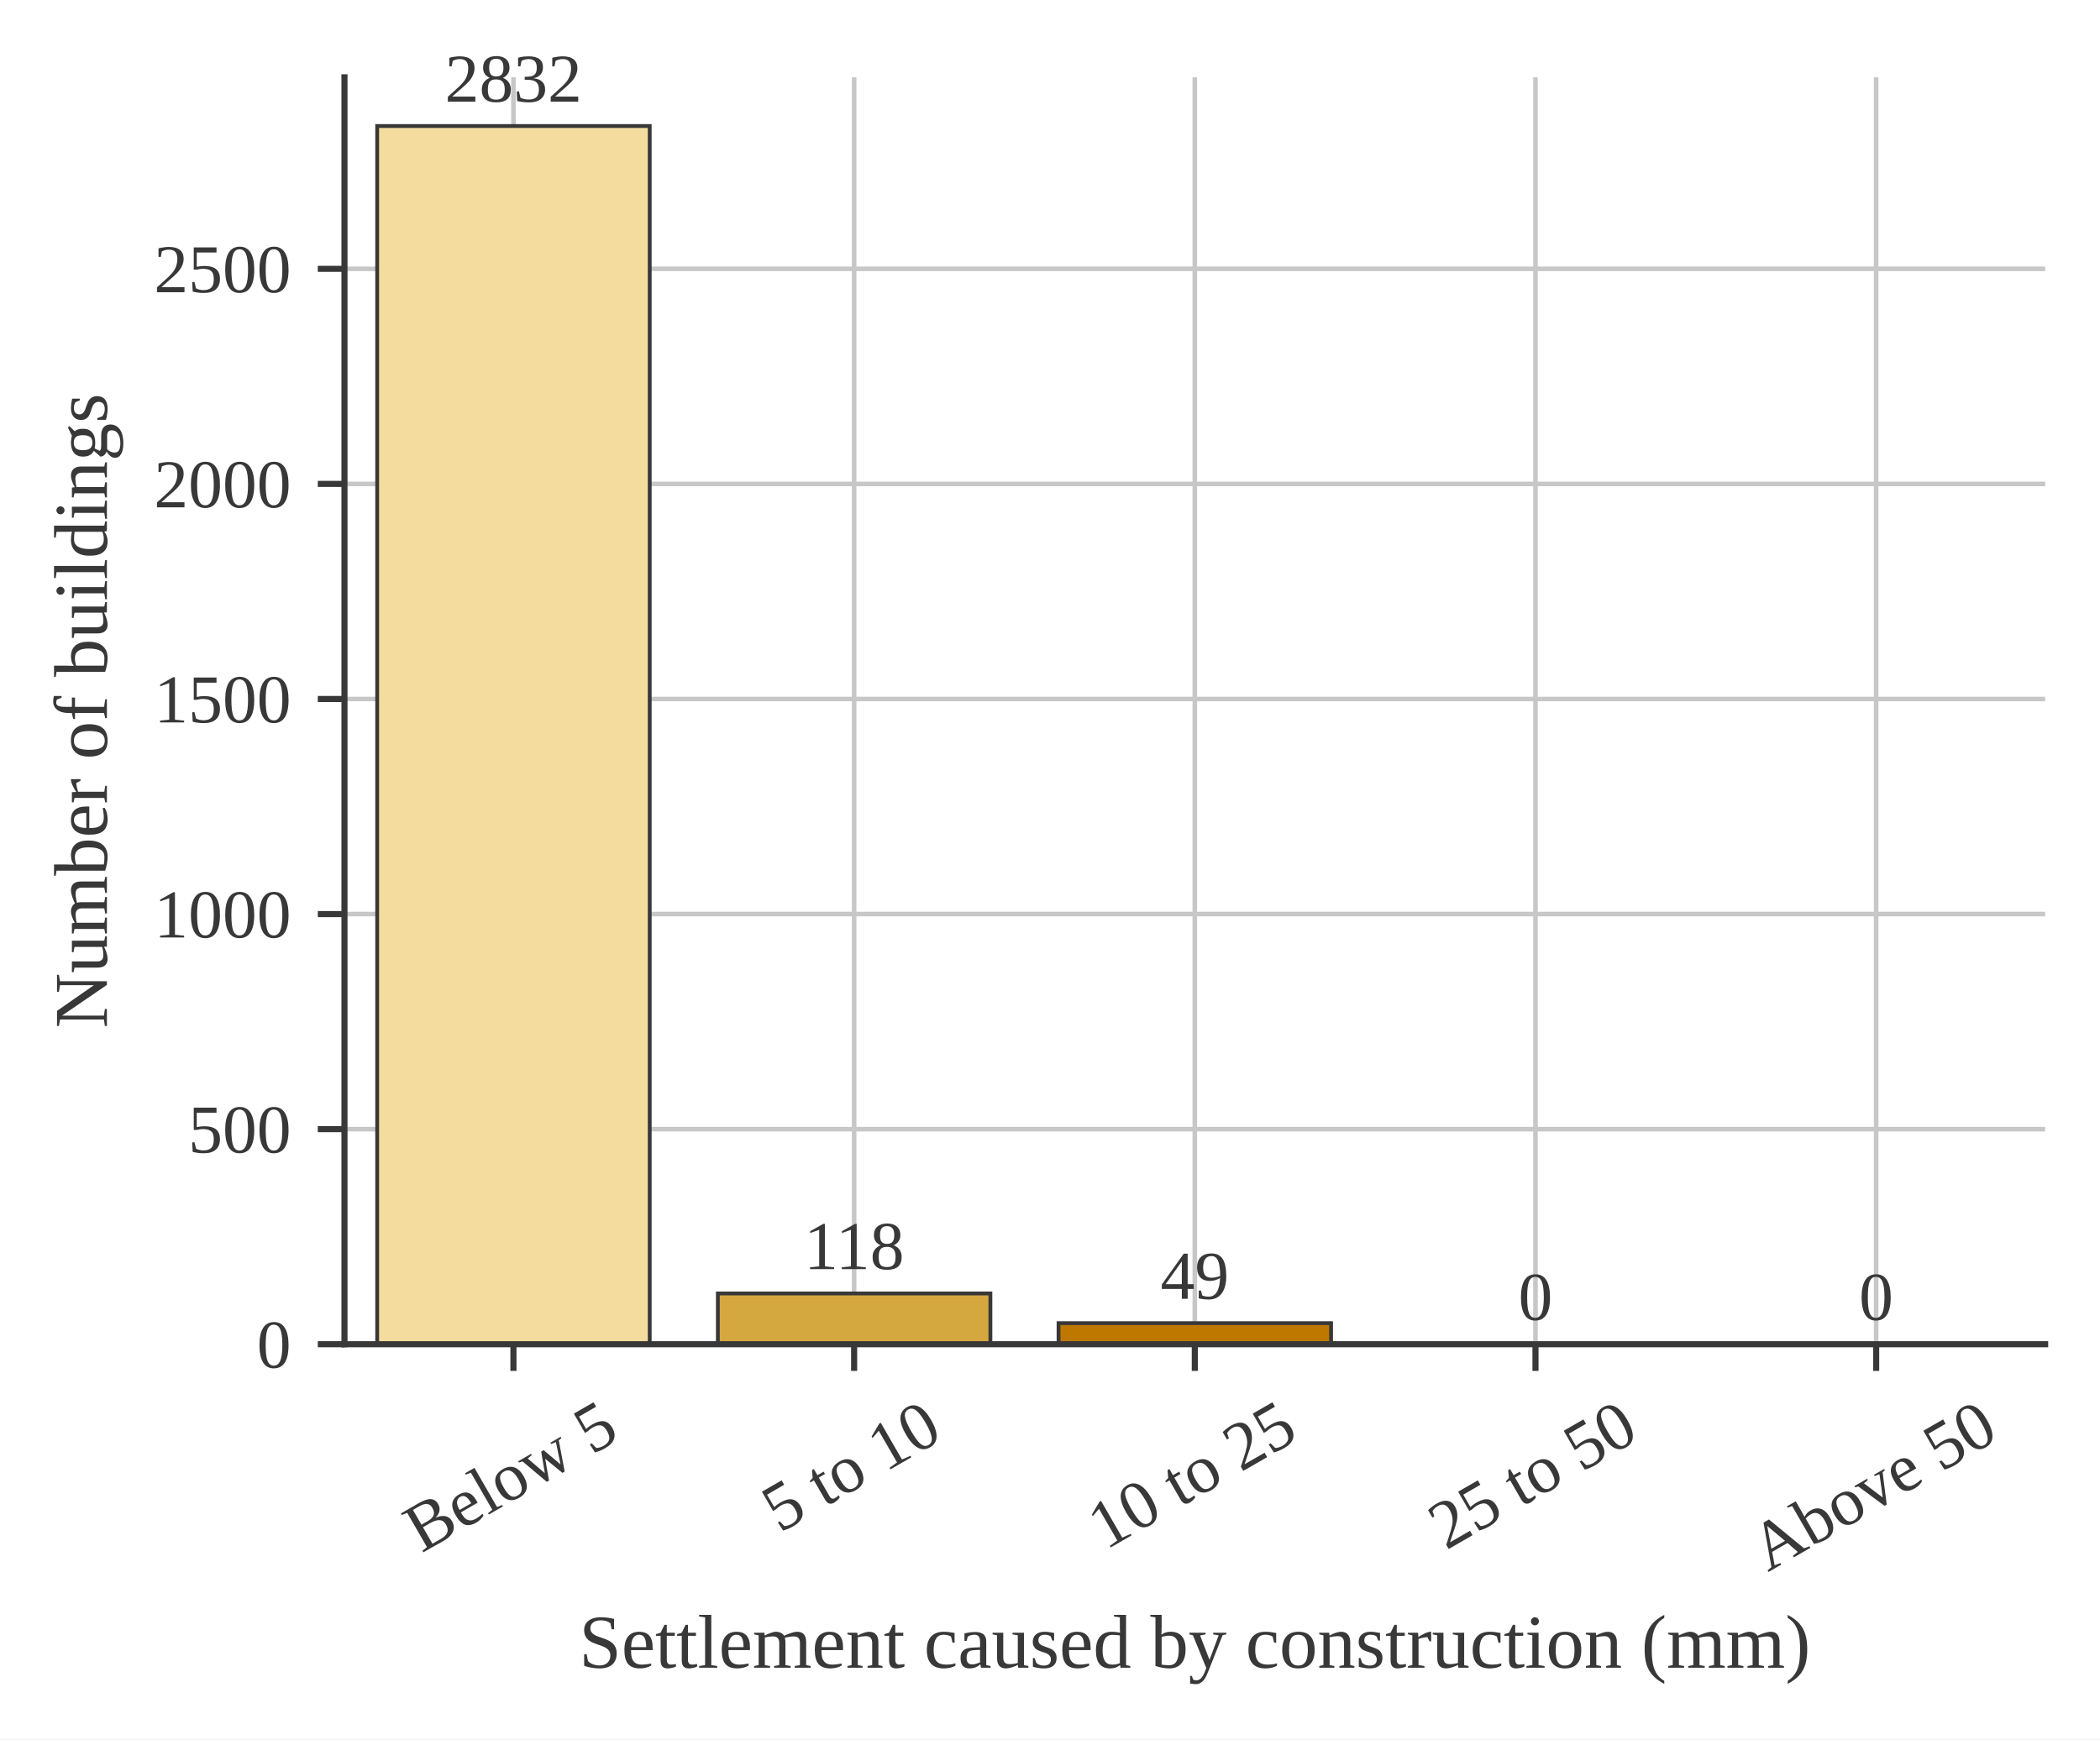
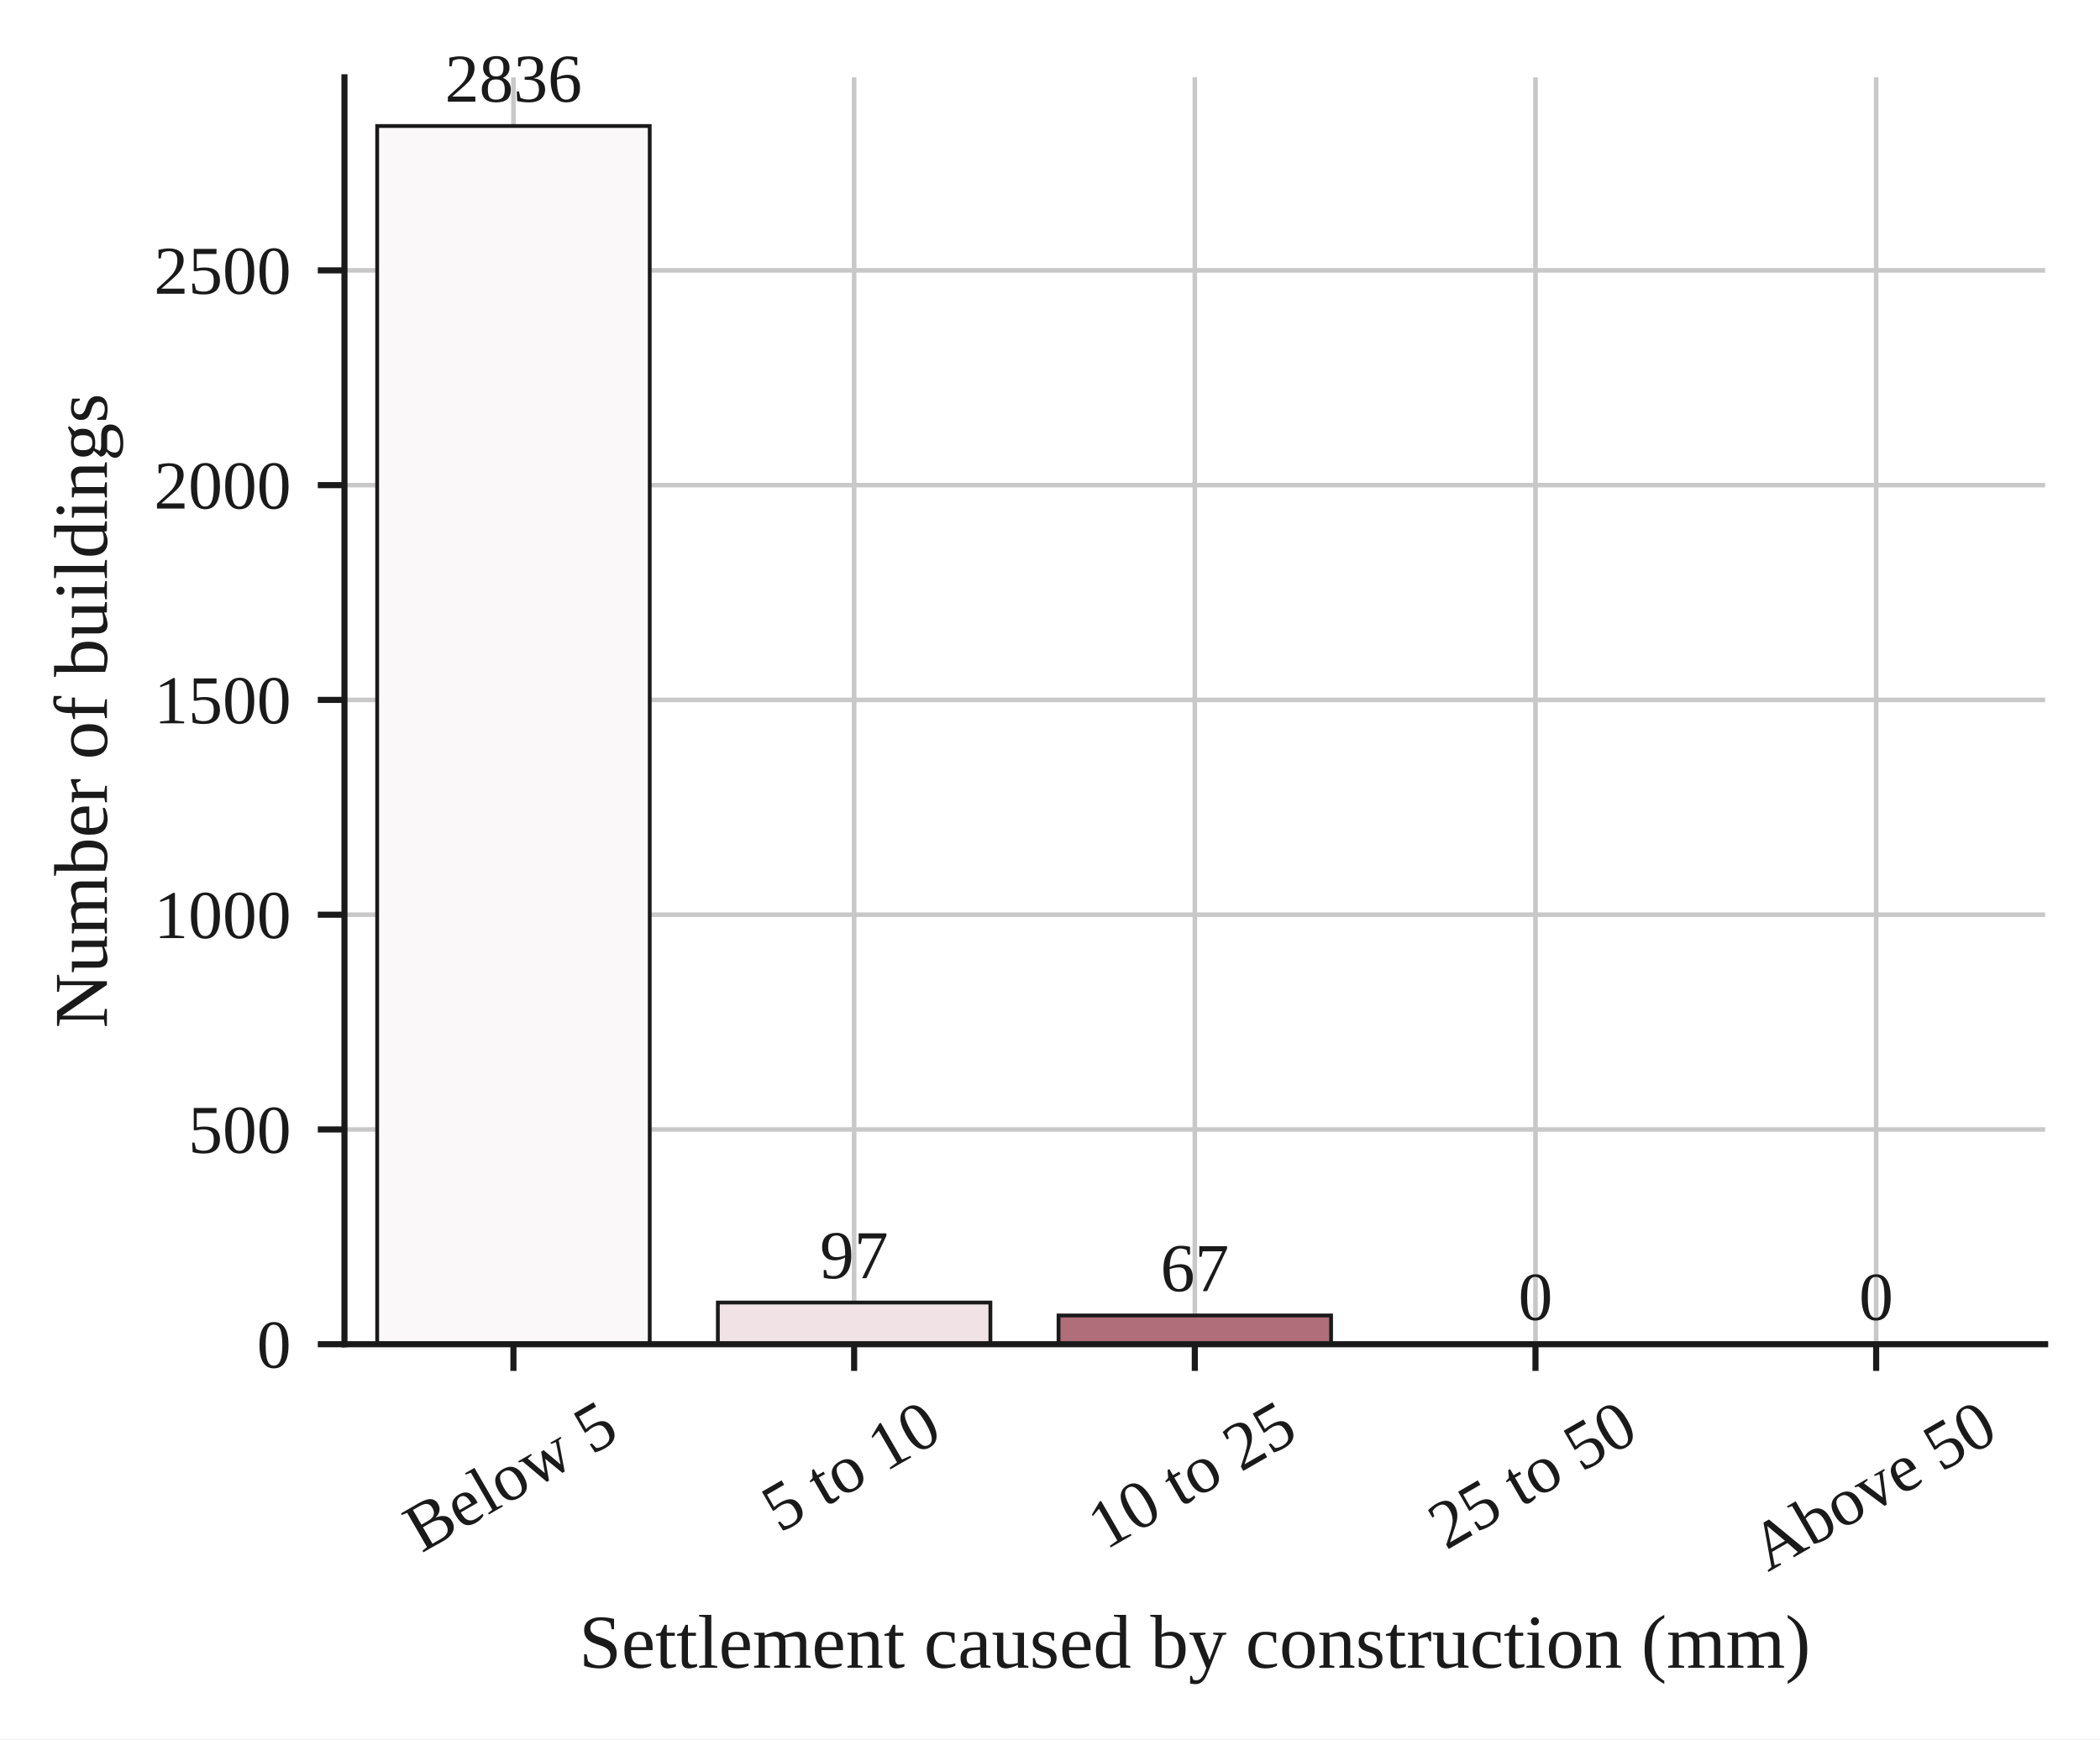
<svg xmlns="http://www.w3.org/2000/svg" xmlns:xlink="http://www.w3.org/1999/xlink" width="275.609pt" height="228.315pt" viewBox="0 0 275.609 228.315" version="1.1">
  <defs>
    <style type="text/css">*{stroke-linejoin: round; stroke-linecap: butt}</style>
  </defs>
  <g id="figure_1">
    <g id="patch_1">
      <path d="M 0 228.315  L 275.609 228.315  L 275.609 0  L 0 0  z " style="fill: #ffffff" />
    </g>
    <g id="axes_1">
      <g id="patch_2">
        <path d="M 45.209 176.468  L 268.409 176.468  L 268.409 10.148  L 45.209 10.148  z " style="fill: #ffffff" />
      </g>
      <g id="matplotlib.axis_1">
        <g id="xtick_1">
          <g id="line2d_1">
-             <path d="M 67.386 176.468  L 67.386 10.148  " clip-path="url(#p0a0669985c)" style="fill: none; stroke: #c7c7c7; stroke-width: 0.6; stroke-linecap: square" />
+             <path d="M 67.386 176.468  L 67.386 10.148  " clip-path="url(#p54c493c71e)" style="fill: none; stroke: #c8c8c8; stroke-width: 0.6; stroke-linecap: square" />
          </g>
          <g id="line2d_2">
            <defs>
-               <path id="mef8fcf77b5" d="M 0 0  L 0 3.5  " style="stroke: #383838; stroke-width: 0.8" />
+               <path id="md1378b652f" d="M 0 0  L 0 3.5  " style="stroke: #1a1a1a; stroke-width: 0.8" />
            </defs>
            <g>
-               <use xlink:href="#mef8fcf77b5" x="67.386" y="176.468" style="fill: #383838; stroke: #383838; stroke-width: 0.8" />
+               <use xlink:href="#md1378b652f" x="67.386" y="176.468" style="fill: #1a1a1a; stroke: #1a1a1a; stroke-width: 0.8" />
            </g>
          </g>
          <g id="text_1">
-             <text style="font-size: 9px; font-family: 'STIXGeneral', 'Times New Roman', 'Times', 'Nimbus Roman', 'DejaVu Serif', serif; fill: #383838" transform="translate(55.33609 203.9164) rotate(-30)">Below 5</text>
+             <text style="font-size: 9px; font-family: 'STIXGeneral', 'Times New Roman', 'Times', 'Nimbus Roman', 'DejaVu Serif', serif; fill: #1a1a1a" transform="translate(55.33609 203.9164) rotate(-30)">Below 5</text>
          </g>
        </g>
        <g id="xtick_2">
          <g id="line2d_3">
-             <path d="M 112.098 176.468  L 112.098 10.148  " clip-path="url(#p0a0669985c)" style="fill: none; stroke: #c7c7c7; stroke-width: 0.6; stroke-linecap: square" />
+             <path d="M 112.098 176.468  L 112.098 10.148  " clip-path="url(#p54c493c71e)" style="fill: none; stroke: #c8c8c8; stroke-width: 0.6; stroke-linecap: square" />
          </g>
          <g id="line2d_4">
            <g>
-               <use xlink:href="#mef8fcf77b5" x="112.098" y="176.468" style="fill: #383838; stroke: #383838; stroke-width: 0.8" />
+               <use xlink:href="#md1378b652f" x="112.098" y="176.468" style="fill: #1a1a1a; stroke: #1a1a1a; stroke-width: 0.8" />
            </g>
          </g>
          <g id="text_2">
-             <text style="font-size: 9px; font-family: 'STIXGeneral', 'Times New Roman', 'Times', 'Nimbus Roman', 'DejaVu Serif', serif; fill: #383838" transform="translate(102.3201 201.2923) rotate(-30)">5 to 10</text>
+             <text style="font-size: 9px; font-family: 'STIXGeneral', 'Times New Roman', 'Times', 'Nimbus Roman', 'DejaVu Serif', serif; fill: #1a1a1a" transform="translate(102.3201 201.2923) rotate(-30)">5 to 10</text>
          </g>
        </g>
        <g id="xtick_3">
          <g id="line2d_5">
-             <path d="M 156.809 176.468  L 156.809 10.148  " clip-path="url(#p0a0669985c)" style="fill: none; stroke: #c7c7c7; stroke-width: 0.6; stroke-linecap: square" />
+             <path d="M 156.809 176.468  L 156.809 10.148  " clip-path="url(#p54c493c71e)" style="fill: none; stroke: #c8c8c8; stroke-width: 0.6; stroke-linecap: square" />
          </g>
          <g id="line2d_6">
            <g>
-               <use xlink:href="#mef8fcf77b5" x="156.809" y="176.468" style="fill: #383838; stroke: #383838; stroke-width: 0.8" />
+               <use xlink:href="#md1378b652f" x="156.809" y="176.468" style="fill: #1a1a1a; stroke: #1a1a1a; stroke-width: 0.8" />
            </g>
          </g>
          <g id="text_3">
-             <text style="font-size: 9px; font-family: 'STIXGeneral', 'Times New Roman', 'Times', 'Nimbus Roman', 'DejaVu Serif', serif; fill: #383838" transform="translate(145.0831 203.5423) rotate(-30)">10 to 25</text>
+             <text style="font-size: 9px; font-family: 'STIXGeneral', 'Times New Roman', 'Times', 'Nimbus Roman', 'DejaVu Serif', serif; fill: #1a1a1a" transform="translate(145.0831 203.5423) rotate(-30)">10 to 25</text>
          </g>
        </g>
        <g id="xtick_4">
          <g id="line2d_7">
-             <path d="M 201.521 176.468  L 201.521 10.148  " clip-path="url(#p0a0669985c)" style="fill: none; stroke: #c7c7c7; stroke-width: 0.6; stroke-linecap: square" />
+             <path d="M 201.521 176.468  L 201.521 10.148  " clip-path="url(#p54c493c71e)" style="fill: none; stroke: #c8c8c8; stroke-width: 0.6; stroke-linecap: square" />
          </g>
          <g id="line2d_8">
            <g>
-               <use xlink:href="#mef8fcf77b5" x="201.521" y="176.468" style="fill: #383838; stroke: #383838; stroke-width: 0.8" />
+               <use xlink:href="#md1378b652f" x="201.521" y="176.468" style="fill: #1a1a1a; stroke: #1a1a1a; stroke-width: 0.8" />
            </g>
          </g>
          <g id="text_4">
-             <text style="font-size: 9px; font-family: 'STIXGeneral', 'Times New Roman', 'Times', 'Nimbus Roman', 'DejaVu Serif', serif; fill: #383838" transform="translate(189.7947 203.5423) rotate(-30)">25 to 50</text>
+             <text style="font-size: 9px; font-family: 'STIXGeneral', 'Times New Roman', 'Times', 'Nimbus Roman', 'DejaVu Serif', serif; fill: #1a1a1a" transform="translate(189.7947 203.5423) rotate(-30)">25 to 50</text>
          </g>
        </g>
        <g id="xtick_5">
          <g id="line2d_9">
-             <path d="M 246.232 176.468  L 246.232 10.148  " clip-path="url(#p0a0669985c)" style="fill: none; stroke: #c7c7c7; stroke-width: 0.6; stroke-linecap: square" />
+             <path d="M 246.232 176.468  L 246.232 10.148  " clip-path="url(#p54c493c71e)" style="fill: none; stroke: #c8c8c8; stroke-width: 0.6; stroke-linecap: square" />
          </g>
          <g id="line2d_10">
            <g>
-               <use xlink:href="#mef8fcf77b5" x="246.232" y="176.468" style="fill: #383838; stroke: #383838; stroke-width: 0.8" />
+               <use xlink:href="#md1378b652f" x="246.232" y="176.468" style="fill: #1a1a1a; stroke: #1a1a1a; stroke-width: 0.8" />
            </g>
          </g>
          <g id="text_5">
-             <text style="font-size: 9px; font-family: 'STIXGeneral', 'Times New Roman', 'Times', 'Nimbus Roman', 'DejaVu Serif', serif; fill: #383838" transform="translate(232.0193 206.4139) rotate(-30)">Above 50</text>
+             <text style="font-size: 9px; font-family: 'STIXGeneral', 'Times New Roman', 'Times', 'Nimbus Roman', 'DejaVu Serif', serif; fill: #1a1a1a" transform="translate(232.0193 206.4139) rotate(-30)">Above 50</text>
          </g>
        </g>
        <g id="text_6">
-           <text style="font-size: 10px; font-family: 'STIXGeneral', 'Times New Roman', 'Times', 'Nimbus Roman', 'DejaVu Serif', serif; text-anchor: middle; fill: #383838" x="156.809" y="218.935" transform="rotate(-0 156.8094 218.9352)">Settlement caused by construction (mm)</text>
+           <text style="font-size: 10px; font-family: 'STIXGeneral', 'Times New Roman', 'Times', 'Nimbus Roman', 'DejaVu Serif', serif; text-anchor: middle; fill: #1a1a1a" x="156.809" y="218.935" transform="rotate(-0 156.8094 218.9352)">Settlement caused by construction (mm)</text>
        </g>
      </g>
      <g id="matplotlib.axis_2">
        <g id="ytick_1">
          <g id="line2d_11">
-             <path d="M 45.209 176.468  L 268.409 176.468  " clip-path="url(#p0a0669985c)" style="fill: none; stroke: #c7c7c7; stroke-width: 0.6; stroke-linecap: square" />
+             <path d="M 45.209 176.468  L 268.409 176.468  " clip-path="url(#p54c493c71e)" style="fill: none; stroke: #c8c8c8; stroke-width: 0.6; stroke-linecap: square" />
          </g>
          <g id="line2d_12">
            <defs>
-               <path id="ma655349dd9" d="M 0 0  L -3.5 0  " style="stroke: #383838; stroke-width: 0.8" />
+               <path id="m74c19fd4b7" d="M 0 0  L -3.5 0  " style="stroke: #1a1a1a; stroke-width: 0.8" />
            </defs>
            <g>
-               <use xlink:href="#ma655349dd9" x="45.209" y="176.468" style="fill: #383838; stroke: #383838; stroke-width: 0.8" />
+               <use xlink:href="#m74c19fd4b7" x="45.209" y="176.468" style="fill: #1a1a1a; stroke: #1a1a1a; stroke-width: 0.8" />
            </g>
          </g>
          <g id="text_7">
-             <text style="font-size: 9px; font-family: 'STIXGeneral', 'Times New Roman', 'Times', 'Nimbus Roman', 'DejaVu Serif', serif; text-anchor: end; fill: #383838" x="38.209" y="179.542" transform="rotate(-0 38.20938 179.5416)">0</text>
+             <text style="font-size: 9px; font-family: 'STIXGeneral', 'Times New Roman', 'Times', 'Nimbus Roman', 'DejaVu Serif', serif; text-anchor: end; fill: #1a1a1a" x="38.209" y="179.542" transform="rotate(-0 38.20938 179.5416)">0</text>
          </g>
        </g>
        <g id="ytick_2">
          <g id="line2d_13">
-             <path d="M 45.209 148.233  L 268.409 148.233  " clip-path="url(#p0a0669985c)" style="fill: none; stroke: #c7c7c7; stroke-width: 0.6; stroke-linecap: square" />
+             <path d="M 45.209 148.273  L 268.409 148.273  " clip-path="url(#p54c493c71e)" style="fill: none; stroke: #c8c8c8; stroke-width: 0.6; stroke-linecap: square" />
          </g>
          <g id="line2d_14">
            <g>
-               <use xlink:href="#ma655349dd9" x="45.209" y="148.233" style="fill: #383838; stroke: #383838; stroke-width: 0.8" />
+               <use xlink:href="#m74c19fd4b7" x="45.209" y="148.273" style="fill: #1a1a1a; stroke: #1a1a1a; stroke-width: 0.8" />
            </g>
          </g>
          <g id="text_8">
-             <text style="font-size: 9px; font-family: 'STIXGeneral', 'Times New Roman', 'Times', 'Nimbus Roman', 'DejaVu Serif', serif; text-anchor: end; fill: #383838" x="38.209" y="151.307" transform="rotate(-0 38.20938 151.3066)">500</text>
+             <text style="font-size: 9px; font-family: 'STIXGeneral', 'Times New Roman', 'Times', 'Nimbus Roman', 'DejaVu Serif', serif; text-anchor: end; fill: #1a1a1a" x="38.209" y="151.346" transform="rotate(-0 38.20938 151.3464)">500</text>
          </g>
        </g>
        <g id="ytick_3">
          <g id="line2d_15">
-             <path d="M 45.209 119.998  L 268.409 119.998  " clip-path="url(#p0a0669985c)" style="fill: none; stroke: #c7c7c7; stroke-width: 0.6; stroke-linecap: square" />
+             <path d="M 45.209 120.078  L 268.409 120.078  " clip-path="url(#p54c493c71e)" style="fill: none; stroke: #c8c8c8; stroke-width: 0.6; stroke-linecap: square" />
          </g>
          <g id="line2d_16">
            <g>
-               <use xlink:href="#ma655349dd9" x="45.209" y="119.998" style="fill: #383838; stroke: #383838; stroke-width: 0.8" />
+               <use xlink:href="#m74c19fd4b7" x="45.209" y="120.078" style="fill: #1a1a1a; stroke: #1a1a1a; stroke-width: 0.8" />
            </g>
          </g>
          <g id="text_9">
-             <text style="font-size: 9px; font-family: 'STIXGeneral', 'Times New Roman', 'Times', 'Nimbus Roman', 'DejaVu Serif', serif; text-anchor: end; fill: #383838" x="38.209" y="123.072" transform="rotate(-0 38.20938 123.0716)">1000</text>
+             <text style="font-size: 9px; font-family: 'STIXGeneral', 'Times New Roman', 'Times', 'Nimbus Roman', 'DejaVu Serif', serif; text-anchor: end; fill: #1a1a1a" x="38.209" y="123.151" transform="rotate(-0 38.20938 123.1513)">1000</text>
          </g>
        </g>
        <g id="ytick_4">
          <g id="line2d_17">
-             <path d="M 45.209 91.763  L 268.409 91.763  " clip-path="url(#p0a0669985c)" style="fill: none; stroke: #c7c7c7; stroke-width: 0.6; stroke-linecap: square" />
+             <path d="M 45.209 91.883  L 268.409 91.883  " clip-path="url(#p54c493c71e)" style="fill: none; stroke: #c8c8c8; stroke-width: 0.6; stroke-linecap: square" />
          </g>
          <g id="line2d_18">
            <g>
-               <use xlink:href="#ma655349dd9" x="45.209" y="91.763" style="fill: #383838; stroke: #383838; stroke-width: 0.8" />
+               <use xlink:href="#m74c19fd4b7" x="45.209" y="91.883" style="fill: #1a1a1a; stroke: #1a1a1a; stroke-width: 0.8" />
            </g>
          </g>
          <g id="text_10">
-             <text style="font-size: 9px; font-family: 'STIXGeneral', 'Times New Roman', 'Times', 'Nimbus Roman', 'DejaVu Serif', serif; text-anchor: end; fill: #383838" x="38.209" y="94.837" transform="rotate(-0 38.20938 94.8366)">1500</text>
+             <text style="font-size: 9px; font-family: 'STIXGeneral', 'Times New Roman', 'Times', 'Nimbus Roman', 'DejaVu Serif', serif; text-anchor: end; fill: #1a1a1a" x="38.209" y="94.956" transform="rotate(-0 38.20938 94.95607)">1500</text>
          </g>
        </g>
        <g id="ytick_5">
          <g id="line2d_19">
-             <path d="M 45.209 63.528  L 268.409 63.528  " clip-path="url(#p0a0669985c)" style="fill: none; stroke: #c7c7c7; stroke-width: 0.6; stroke-linecap: square" />
+             <path d="M 45.209 63.688  L 268.409 63.688  " clip-path="url(#p54c493c71e)" style="fill: none; stroke: #c8c8c8; stroke-width: 0.6; stroke-linecap: square" />
          </g>
          <g id="line2d_20">
            <g>
-               <use xlink:href="#ma655349dd9" x="45.209" y="63.528" style="fill: #383838; stroke: #383838; stroke-width: 0.8" />
+               <use xlink:href="#m74c19fd4b7" x="45.209" y="63.688" style="fill: #1a1a1a; stroke: #1a1a1a; stroke-width: 0.8" />
            </g>
          </g>
          <g id="text_11">
-             <text style="font-size: 9px; font-family: 'STIXGeneral', 'Times New Roman', 'Times', 'Nimbus Roman', 'DejaVu Serif', serif; text-anchor: end; fill: #383838" x="38.209" y="66.602" transform="rotate(-0 38.20938 66.60159)">2000</text>
+             <text style="font-size: 9px; font-family: 'STIXGeneral', 'Times New Roman', 'Times', 'Nimbus Roman', 'DejaVu Serif', serif; text-anchor: end; fill: #1a1a1a" x="38.209" y="66.761" transform="rotate(-0 38.20938 66.76089)">2000</text>
          </g>
        </g>
        <g id="ytick_6">
          <g id="line2d_21">
-             <path d="M 45.209 35.293  L 268.409 35.293  " clip-path="url(#p0a0669985c)" style="fill: none; stroke: #c7c7c7; stroke-width: 0.6; stroke-linecap: square" />
+             <path d="M 45.209 35.492  L 268.409 35.492  " clip-path="url(#p54c493c71e)" style="fill: none; stroke: #c8c8c8; stroke-width: 0.6; stroke-linecap: square" />
          </g>
          <g id="line2d_22">
            <g>
-               <use xlink:href="#ma655349dd9" x="45.209" y="35.293" style="fill: #383838; stroke: #383838; stroke-width: 0.8" />
+               <use xlink:href="#m74c19fd4b7" x="45.209" y="35.492" style="fill: #1a1a1a; stroke: #1a1a1a; stroke-width: 0.8" />
            </g>
          </g>
          <g id="text_12">
-             <text style="font-size: 9px; font-family: 'STIXGeneral', 'Times New Roman', 'Times', 'Nimbus Roman', 'DejaVu Serif', serif; text-anchor: end; fill: #383838" x="38.209" y="38.367" transform="rotate(-0 38.20938 38.36658)">2500</text>
+             <text style="font-size: 9px; font-family: 'STIXGeneral', 'Times New Roman', 'Times', 'Nimbus Roman', 'DejaVu Serif', serif; text-anchor: end; fill: #1a1a1a" x="38.209" y="38.566" transform="rotate(-0 38.20938 38.5657)">2500</text>
          </g>
        </g>
        <g id="text_13">
-           <text style="font-size: 10px; font-family: 'STIXGeneral', 'Times New Roman', 'Times', 'Nimbus Roman', 'DejaVu Serif', serif; text-anchor: middle; fill: #383838" x="14.03" y="93.308" transform="rotate(-90 14.02969 93.30826)">Number of buildings</text>
+           <text style="font-size: 10px; font-family: 'STIXGeneral', 'Times New Roman', 'Times', 'Nimbus Roman', 'DejaVu Serif', serif; text-anchor: middle; fill: #1a1a1a" x="14.03" y="93.308" transform="rotate(-90 14.02969 93.30826)">Number of buildings</text>
        </g>
      </g>
      <g id="patch_3">
-         <path d="M 49.502 176.468  L 85.271 176.468  L 85.271 16.545  L 49.502 16.545  z " clip-path="url(#p0a0669985c)" style="fill: #f3dc9e; stroke: #383838; stroke-width: 0.5; stroke-linejoin: miter" />
+         <path d="M 49.502 176.468  L 85.271 176.468  L 85.271 16.545  L 49.502 16.545  z " clip-path="url(#p54c493c71e)" style="fill: #fbf8f9; stroke: #1a1a1a; stroke-width: 0.5; stroke-linejoin: miter" />
      </g>
      <g id="patch_4">
-         <path d="M 94.213 176.468  L 129.982 176.468  L 129.982 169.805  L 94.213 169.805  z " clip-path="url(#p0a0669985c)" style="fill: #d5a73f; stroke: #383838; stroke-width: 0.5; stroke-linejoin: miter" />
+         <path d="M 94.213 176.468  L 129.982 176.468  L 129.982 170.998  L 94.213 170.998  z " clip-path="url(#p54c493c71e)" style="fill: #f1e2e5; stroke: #1a1a1a; stroke-width: 0.5; stroke-linejoin: miter" />
      </g>
      <g id="patch_5">
-         <path d="M 138.925 176.468  L 174.694 176.468  L 174.694 173.701  L 138.925 173.701  z " clip-path="url(#p0a0669985c)" style="fill: #be7800; stroke: #383838; stroke-width: 0.5; stroke-linejoin: miter" />
+         <path d="M 138.925 176.468  L 174.694 176.468  L 174.694 172.69  L 138.925 172.69  z " clip-path="url(#p54c493c71e)" style="fill: #b06d7a; stroke: #1a1a1a; stroke-width: 0.5; stroke-linejoin: miter" />
      </g>
      <g id="patch_6">
-         <path d="M 183.636 176.468  L 219.406 176.468  L 219.406 176.468  L 183.636 176.468  z " clip-path="url(#p0a0669985c)" style="fill: #b03500; stroke: #383838; stroke-width: 0.5; stroke-linejoin: miter" />
+         <path d="M 183.636 176.468  L 219.406 176.468  L 219.406 176.468  L 183.636 176.468  z " clip-path="url(#p54c493c71e)" style="fill: #802638; stroke: #1a1a1a; stroke-width: 0.5; stroke-linejoin: miter" />
      </g>
      <g id="patch_7">
-         <path d="M 228.348 176.468  L 264.117 176.468  L 264.117 176.468  L 228.348 176.468  z " clip-path="url(#p0a0669985c)" style="fill: #a50000; stroke: #383838; stroke-width: 0.5; stroke-linejoin: miter" />
+         <path d="M 228.348 176.468  L 264.117 176.468  L 264.117 176.468  L 228.348 176.468  z " clip-path="url(#p54c493c71e)" style="fill: #6e1f30; stroke: #1a1a1a; stroke-width: 0.5; stroke-linejoin: miter" />
      </g>
      <g id="patch_8">
-         <path d="M 45.209 176.468  L 45.209 10.148  " style="fill: none; stroke: #383838; stroke-width: 0.8; stroke-linejoin: miter; stroke-linecap: square" />
+         <path d="M 45.209 176.468  L 45.209 10.148  " style="fill: none; stroke: #1a1a1a; stroke-width: 0.8; stroke-linejoin: miter; stroke-linecap: square" />
      </g>
      <g id="patch_9">
-         <path d="M 45.209 176.468  L 268.409 176.468  " style="fill: none; stroke: #383838; stroke-width: 0.8; stroke-linejoin: miter; stroke-linecap: square" />
+         <path d="M 45.209 176.468  L 268.409 176.468  " style="fill: none; stroke: #1a1a1a; stroke-width: 0.8; stroke-linejoin: miter; stroke-linecap: square" />
      </g>
      <g id="text_14">
-         <text style="font-size: 9px; font-family: 'STIXGeneral', 'Times New Roman', 'Times', 'Nimbus Roman', 'DejaVu Serif', serif; text-anchor: middle; fill: #383838" x="67.386" y="13.347" transform="rotate(-0 67.3863 13.34672)">2832</text>
+         <text style="font-size: 9px; font-family: 'STIXGeneral', 'Times New Roman', 'Times', 'Nimbus Roman', 'DejaVu Serif', serif; text-anchor: middle; fill: #1a1a1a" x="67.386" y="13.347" transform="rotate(-0 67.3863 13.34672)">2836</text>
      </g>
      <g id="text_15">
-         <text style="font-size: 9px; font-family: 'STIXGeneral', 'Times New Roman', 'Times', 'Nimbus Roman', 'DejaVu Serif', serif; text-anchor: middle; fill: #383838" x="112.098" y="166.606" transform="rotate(-0 112.0978 166.6063)">118</text>
+         <text style="font-size: 9px; font-family: 'STIXGeneral', 'Times New Roman', 'Times', 'Nimbus Roman', 'DejaVu Serif', serif; text-anchor: middle; fill: #1a1a1a" x="112.098" y="167.8" transform="rotate(-0 112.0978 167.7999)">97</text>
      </g>
      <g id="text_16">
-         <text style="font-size: 9px; font-family: 'STIXGeneral', 'Times New Roman', 'Times', 'Nimbus Roman', 'DejaVu Serif', serif; text-anchor: middle; fill: #383838" x="156.809" y="170.503" transform="rotate(-0 156.8094 170.5028)">49</text>
+         <text style="font-size: 9px; font-family: 'STIXGeneral', 'Times New Roman', 'Times', 'Nimbus Roman', 'DejaVu Serif', serif; text-anchor: middle; fill: #1a1a1a" x="156.809" y="169.492" transform="rotate(-0 156.8094 169.4916)">67</text>
      </g>
      <g id="text_17">
-         <text style="font-size: 9px; font-family: 'STIXGeneral', 'Times New Roman', 'Times', 'Nimbus Roman', 'DejaVu Serif', serif; text-anchor: middle; fill: #383838" x="201.521" y="173.27" transform="rotate(-0 201.5209 173.2698)">0</text>
+         <text style="font-size: 9px; font-family: 'STIXGeneral', 'Times New Roman', 'Times', 'Nimbus Roman', 'DejaVu Serif', serif; text-anchor: middle; fill: #1a1a1a" x="201.521" y="173.27" transform="rotate(-0 201.5209 173.2698)">0</text>
      </g>
      <g id="text_18">
-         <text style="font-size: 9px; font-family: 'STIXGeneral', 'Times New Roman', 'Times', 'Nimbus Roman', 'DejaVu Serif', serif; text-anchor: middle; fill: #383838" x="246.232" y="173.27" transform="rotate(-0 246.2325 173.2698)">0</text>
+         <text style="font-size: 9px; font-family: 'STIXGeneral', 'Times New Roman', 'Times', 'Nimbus Roman', 'DejaVu Serif', serif; text-anchor: middle; fill: #1a1a1a" x="246.232" y="173.27" transform="rotate(-0 246.2325 173.2698)">0</text>
      </g>
    </g>
  </g>
  <defs>
-     <clipPath id="p0a0669985c">
+     <clipPath id="p54c493c71e">
      <rect x="45.209" y="10.148" width="223.2" height="166.32" />
    </clipPath>
  </defs>
</svg>
